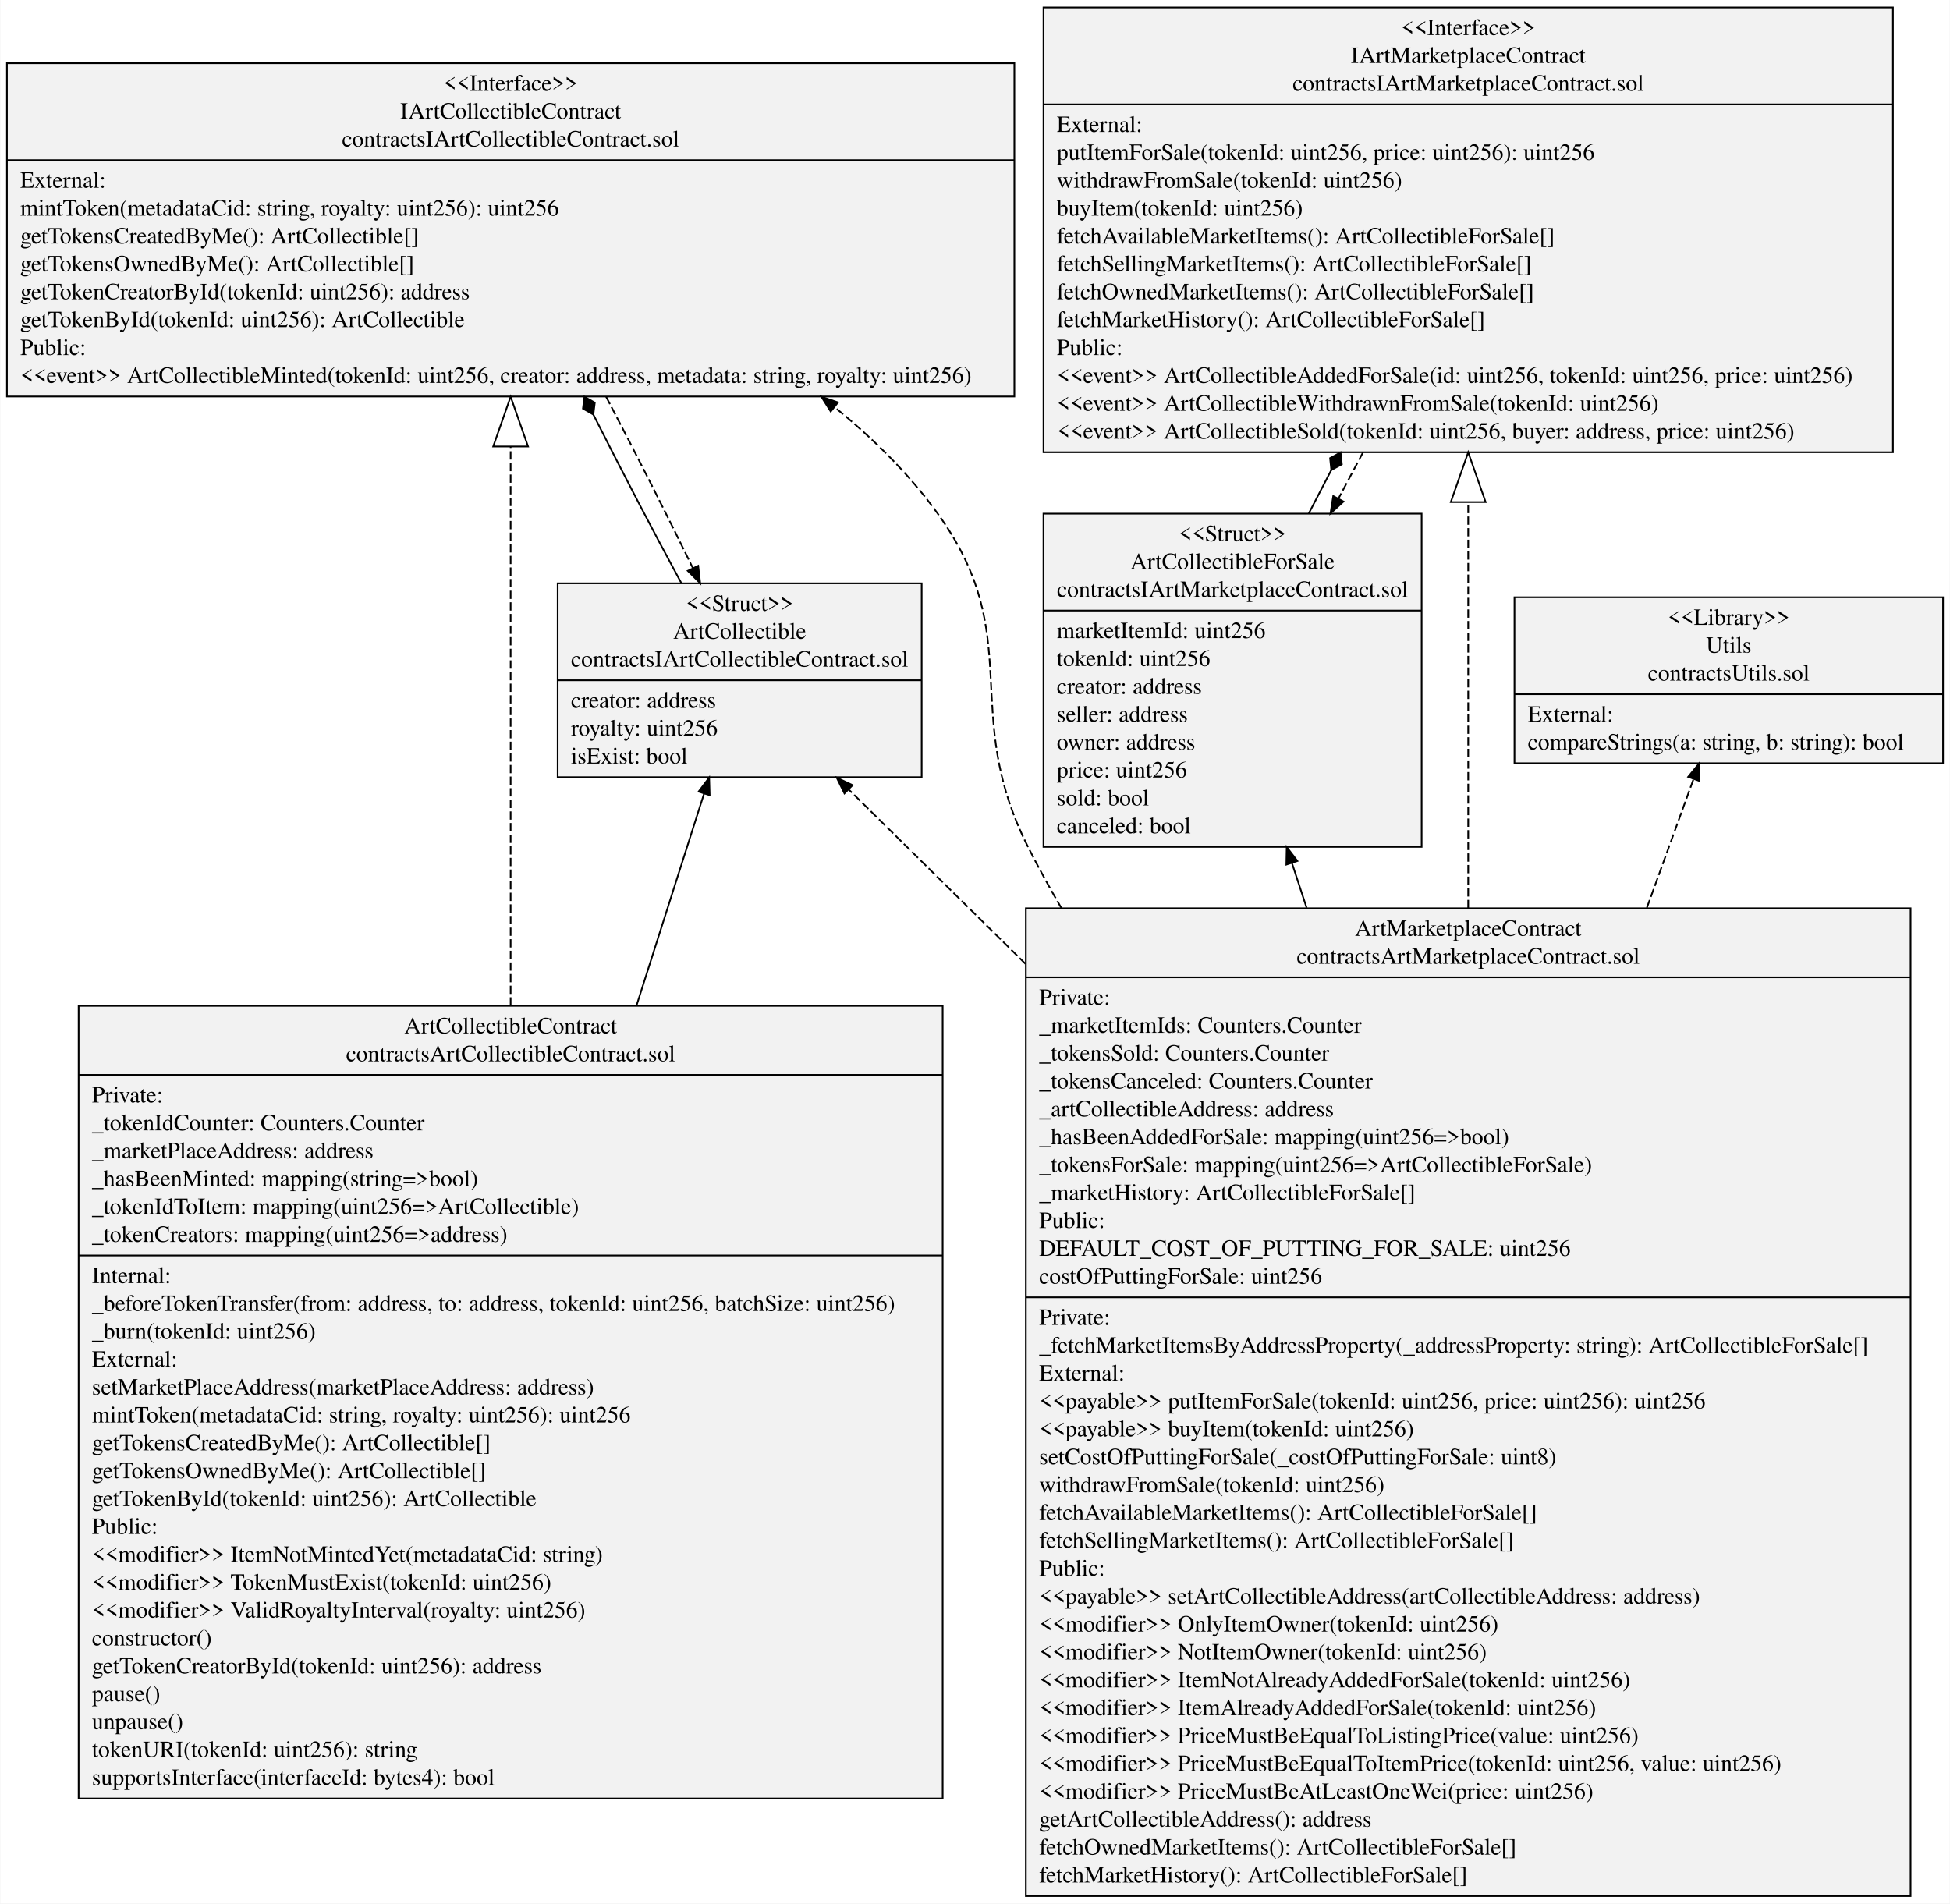
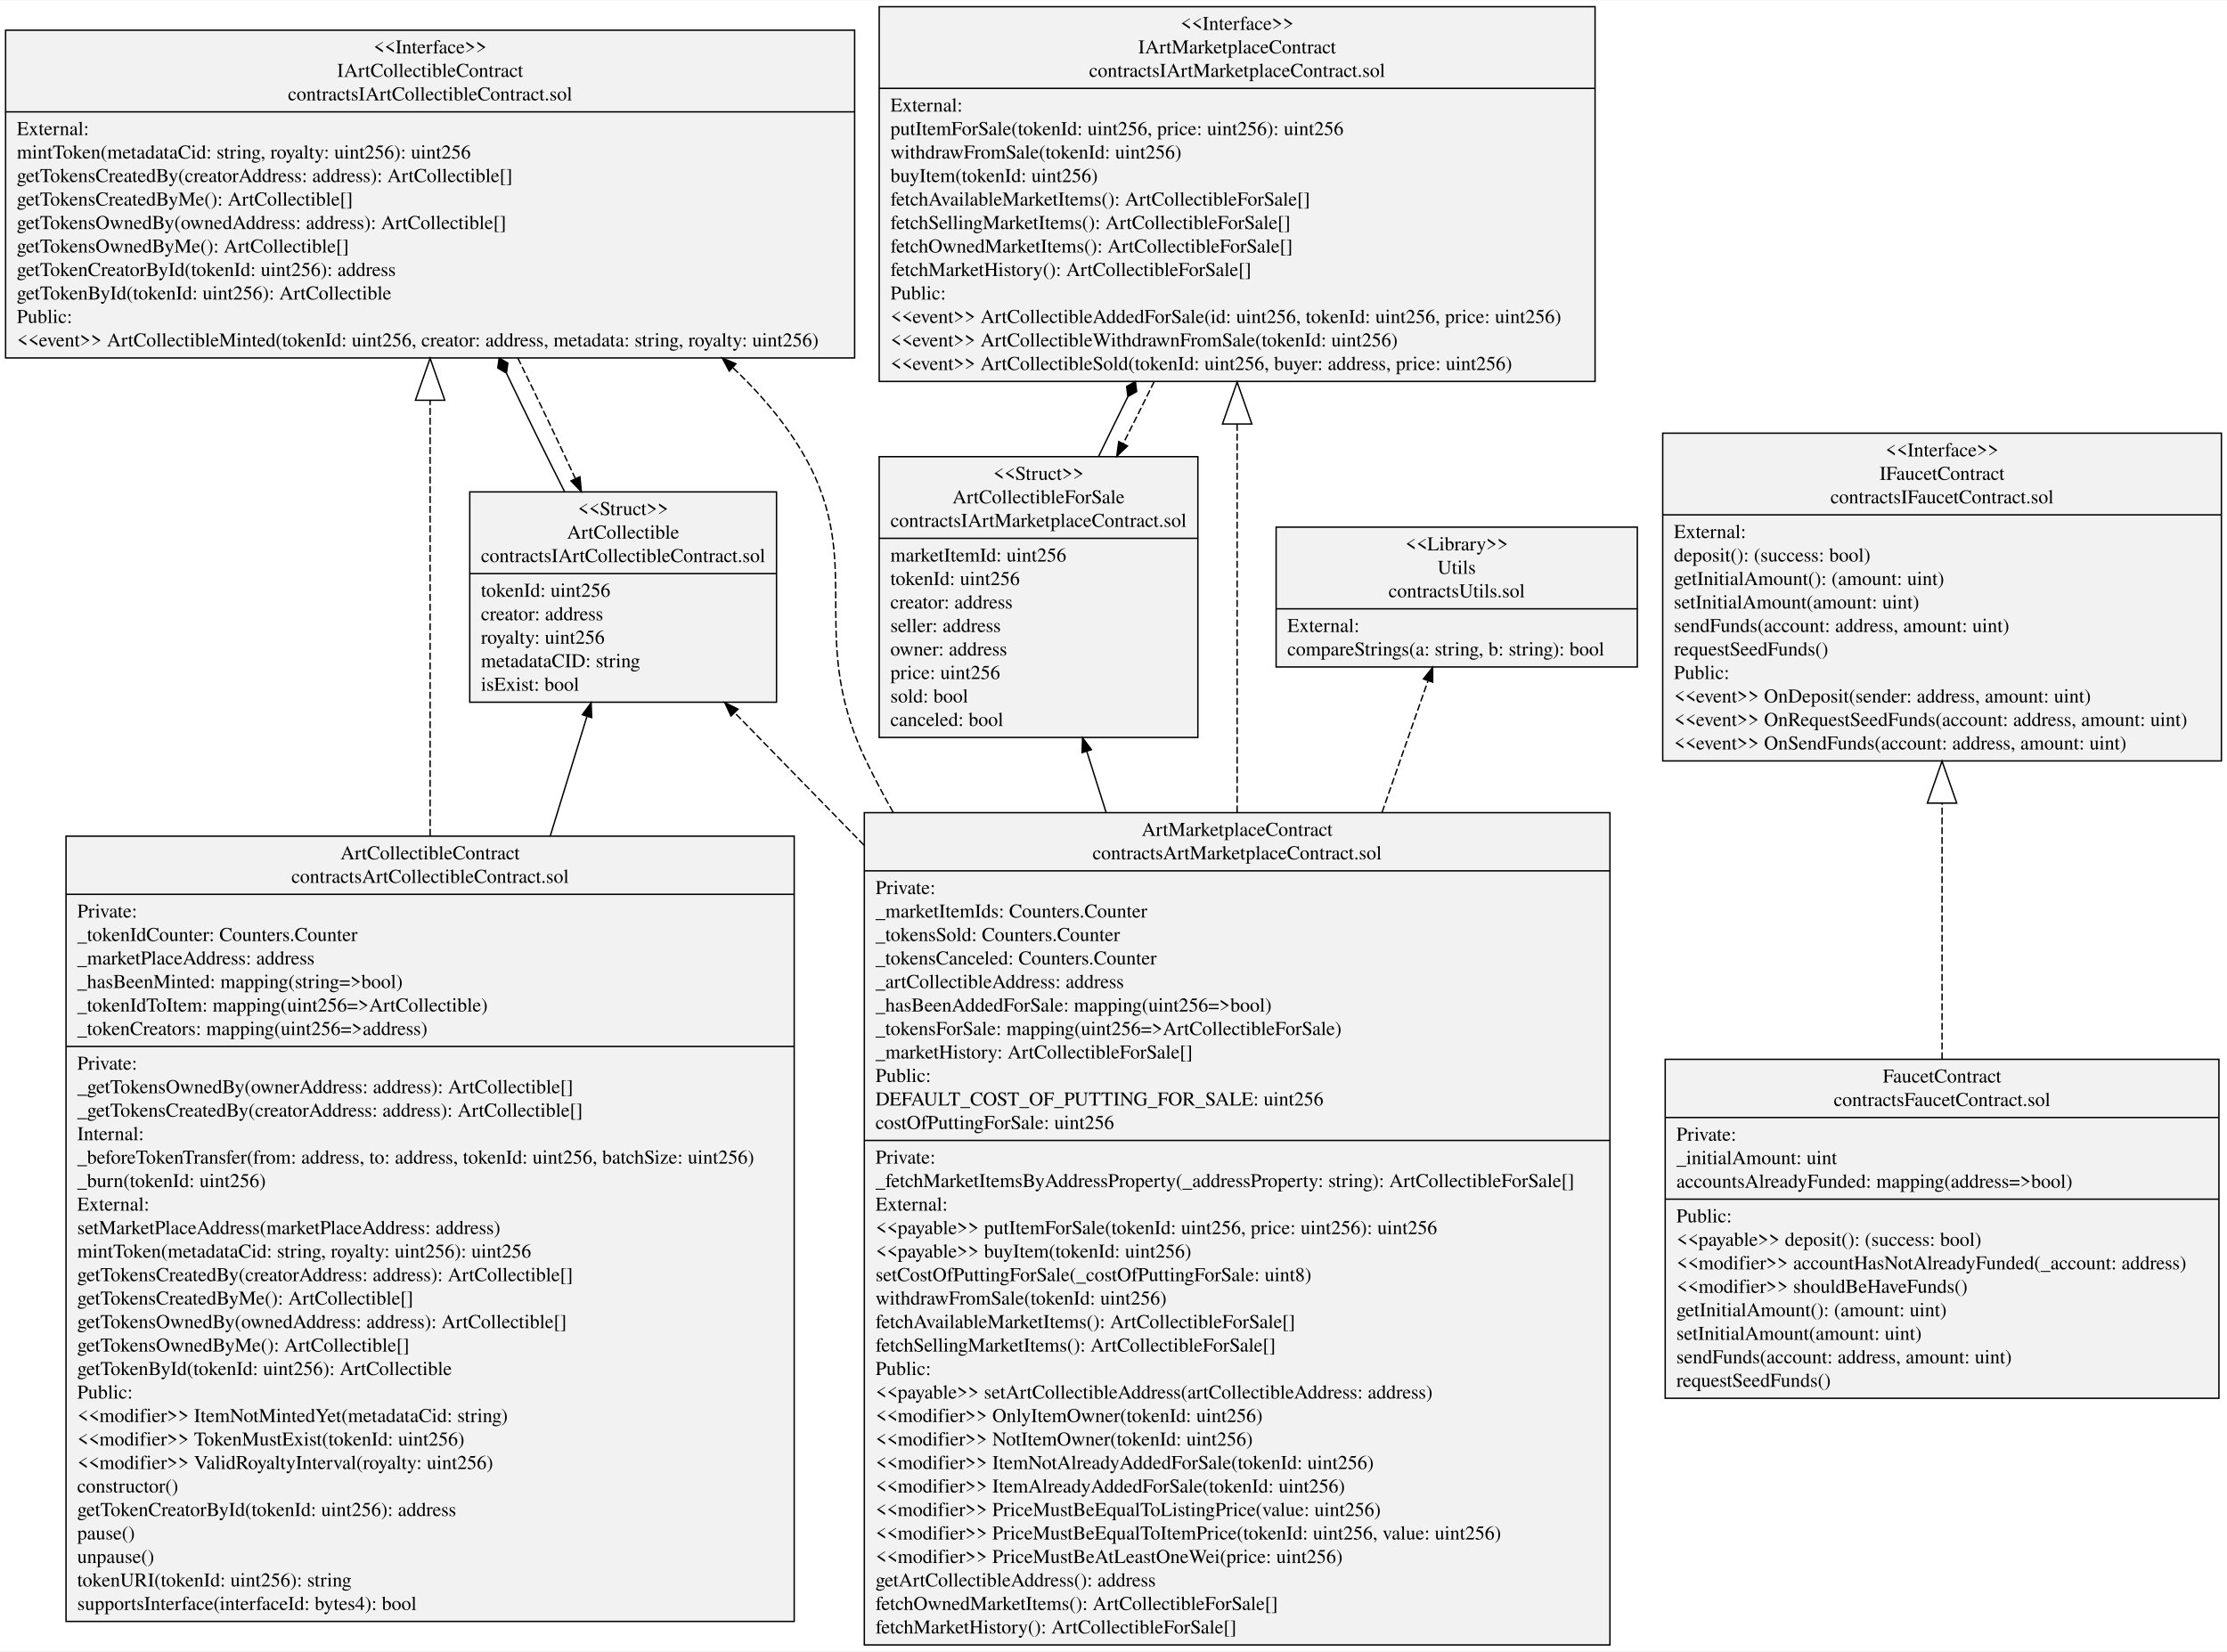
- <svg xmlns="http://www.w3.org/2000/svg" width="1175pt" height="1147pt" viewBox="0.00 0.00 1174.65 1147.00">
-   <g id="graph0" class="graph" transform="scale(1 1) rotate(0) translate(4 1143)">
-     <polygon fill="white" stroke="transparent" points="-4,4 -4,-1143 1170.65,-1143 1170.65,4 -4,4" />
+ <svg xmlns="http://www.w3.org/2000/svg" width="1592pt" height="1181pt" viewBox="0.00 0.00 1592.25 1180.60">
+   <g id="graph0" class="graph" transform="scale(1 1) rotate(0) translate(4 1176.6)">
+     <polygon fill="white" stroke="transparent" points="-4,4 -4,-1176.6 1588.25,-1176.6 1588.25,4 -4,4" />
    <g id="node1" class="node">
-       <polygon fill="#f2f2f2" stroke="black" points="43.21,-59.3 43.21,-536.9 563.84,-536.9 563.84,-59.3 43.21,-59.3" />
-       <text text-anchor="middle" x="303.52" y="-520.3" font-family="Times,serif" font-size="14.00">ArtCollectibleContract</text>
-       <text text-anchor="middle" x="303.52" y="-503.5" font-family="Times,serif" font-size="14.00">contractsArtCollectibleContract.sol</text>
-       <polyline fill="none" stroke="black" points="43.21,-495.3 563.84,-495.3 " />
-       <text text-anchor="start" x="51.21" y="-478.7" font-family="Times,serif" font-size="14.00">Private:</text>
-       <text text-anchor="start" x="51.21" y="-461.9" font-family="Times,serif" font-size="14.00">   _tokenIdCounter: Counters.Counter</text>
-       <text text-anchor="start" x="51.21" y="-445.1" font-family="Times,serif" font-size="14.00">   _marketPlaceAddress: address</text>
-       <text text-anchor="start" x="51.21" y="-428.3" font-family="Times,serif" font-size="14.00">   _hasBeenMinted: mapping(string=&gt;bool)</text>
-       <text text-anchor="start" x="51.21" y="-411.5" font-family="Times,serif" font-size="14.00">   _tokenIdToItem: mapping(uint256=&gt;ArtCollectible)</text>
-       <text text-anchor="start" x="51.21" y="-394.7" font-family="Times,serif" font-size="14.00">   _tokenCreators: mapping(uint256=&gt;address)</text>
-       <polyline fill="none" stroke="black" points="43.21,-386.5 563.84,-386.5 " />
-       <text text-anchor="start" x="51.21" y="-369.9" font-family="Times,serif" font-size="14.00">Internal:</text>
-       <text text-anchor="start" x="51.21" y="-353.1" font-family="Times,serif" font-size="14.00">    _beforeTokenTransfer(from: address, to: address, tokenId: uint256, batchSize: uint256)</text>
-       <text text-anchor="start" x="51.21" y="-336.3" font-family="Times,serif" font-size="14.00">    _burn(tokenId: uint256)</text>
-       <text text-anchor="start" x="51.21" y="-319.5" font-family="Times,serif" font-size="14.00">External:</text>
-       <text text-anchor="start" x="51.21" y="-302.7" font-family="Times,serif" font-size="14.00">    setMarketPlaceAddress(marketPlaceAddress: address)</text>
-       <text text-anchor="start" x="51.21" y="-285.9" font-family="Times,serif" font-size="14.00">    mintToken(metadataCid: string, royalty: uint256): uint256</text>
-       <text text-anchor="start" x="51.21" y="-269.1" font-family="Times,serif" font-size="14.00">    getTokensCreatedByMe(): ArtCollectible[]</text>
-       <text text-anchor="start" x="51.21" y="-252.3" font-family="Times,serif" font-size="14.00">    getTokensOwnedByMe(): ArtCollectible[]</text>
-       <text text-anchor="start" x="51.21" y="-235.5" font-family="Times,serif" font-size="14.00">    getTokenById(tokenId: uint256): ArtCollectible</text>
-       <text text-anchor="start" x="51.21" y="-218.7" font-family="Times,serif" font-size="14.00">Public:</text>
-       <text text-anchor="start" x="51.21" y="-201.9" font-family="Times,serif" font-size="14.00">    &lt;&lt;modifier&gt;&gt; ItemNotMintedYet(metadataCid: string)</text>
-       <text text-anchor="start" x="51.21" y="-185.1" font-family="Times,serif" font-size="14.00">    &lt;&lt;modifier&gt;&gt; TokenMustExist(tokenId: uint256)</text>
-       <text text-anchor="start" x="51.21" y="-168.3" font-family="Times,serif" font-size="14.00">    &lt;&lt;modifier&gt;&gt; ValidRoyaltyInterval(royalty: uint256)</text>
-       <text text-anchor="start" x="51.21" y="-151.5" font-family="Times,serif" font-size="14.00">    constructor()</text>
-       <text text-anchor="start" x="51.21" y="-134.7" font-family="Times,serif" font-size="14.00">    getTokenCreatorById(tokenId: uint256): address</text>
-       <text text-anchor="start" x="51.21" y="-117.9" font-family="Times,serif" font-size="14.00">    pause()</text>
-       <text text-anchor="start" x="51.21" y="-101.1" font-family="Times,serif" font-size="14.00">    unpause()</text>
-       <text text-anchor="start" x="51.21" y="-84.3" font-family="Times,serif" font-size="14.00">    tokenURI(tokenId: uint256): string</text>
-       <text text-anchor="start" x="51.21" y="-67.5" font-family="Times,serif" font-size="14.00">    supportsInterface(interfaceId: bytes4): bool</text>
-     </g>
-     <g id="node3" class="node">
-       <polygon fill="#f2f2f2" stroke="black" points="331.86,-674.7 331.86,-791.5 551.19,-791.5 551.19,-674.7 331.86,-674.7" />
-       <text text-anchor="middle" x="441.52" y="-774.9" font-family="Times,serif" font-size="14.00">&lt;&lt;Struct&gt;&gt;</text>
-       <text text-anchor="middle" x="441.52" y="-758.1" font-family="Times,serif" font-size="14.00">ArtCollectible</text>
-       <text text-anchor="middle" x="441.52" y="-741.3" font-family="Times,serif" font-size="14.00">contractsIArtCollectibleContract.sol</text>
-       <polyline fill="none" stroke="black" points="331.86,-733.1 551.19,-733.1 " />
-       <text text-anchor="start" x="339.86" y="-716.5" font-family="Times,serif" font-size="14.00">creator: address</text>
-       <text text-anchor="start" x="339.86" y="-699.7" font-family="Times,serif" font-size="14.00">royalty: uint256</text>
+       <polygon fill="#f2f2f2" stroke="black" points="43.21,-17.3 43.21,-578.9 563.84,-578.9 563.84,-17.3 43.21,-17.3" />
+       <text text-anchor="middle" x="303.52" y="-562.3" font-family="Times,serif" font-size="14.00">ArtCollectibleContract</text>
+       <text text-anchor="middle" x="303.52" y="-545.5" font-family="Times,serif" font-size="14.00">contractsArtCollectibleContract.sol</text>
+       <polyline fill="none" stroke="black" points="43.21,-537.3 563.84,-537.3 " />
+       <text text-anchor="start" x="51.21" y="-520.7" font-family="Times,serif" font-size="14.00">Private:</text>
+       <text text-anchor="start" x="51.21" y="-503.9" font-family="Times,serif" font-size="14.00">   _tokenIdCounter: Counters.Counter</text>
+       <text text-anchor="start" x="51.21" y="-487.1" font-family="Times,serif" font-size="14.00">   _marketPlaceAddress: address</text>
+       <text text-anchor="start" x="51.21" y="-470.3" font-family="Times,serif" font-size="14.00">   _hasBeenMinted: mapping(string=&gt;bool)</text>
+       <text text-anchor="start" x="51.21" y="-453.5" font-family="Times,serif" font-size="14.00">   _tokenIdToItem: mapping(uint256=&gt;ArtCollectible)</text>
+       <text text-anchor="start" x="51.21" y="-436.7" font-family="Times,serif" font-size="14.00">   _tokenCreators: mapping(uint256=&gt;address)</text>
+       <polyline fill="none" stroke="black" points="43.21,-428.5 563.84,-428.5 " />
+       <text text-anchor="start" x="51.21" y="-411.9" font-family="Times,serif" font-size="14.00">Private:</text>
+       <text text-anchor="start" x="51.21" y="-395.1" font-family="Times,serif" font-size="14.00">    _getTokensOwnedBy(ownerAddress: address): ArtCollectible[]</text>
+       <text text-anchor="start" x="51.21" y="-378.3" font-family="Times,serif" font-size="14.00">    _getTokensCreatedBy(creatorAddress: address): ArtCollectible[]</text>
+       <text text-anchor="start" x="51.21" y="-361.5" font-family="Times,serif" font-size="14.00">Internal:</text>
+       <text text-anchor="start" x="51.21" y="-344.7" font-family="Times,serif" font-size="14.00">    _beforeTokenTransfer(from: address, to: address, tokenId: uint256, batchSize: uint256)</text>
+       <text text-anchor="start" x="51.21" y="-327.9" font-family="Times,serif" font-size="14.00">    _burn(tokenId: uint256)</text>
+       <text text-anchor="start" x="51.21" y="-311.1" font-family="Times,serif" font-size="14.00">External:</text>
+       <text text-anchor="start" x="51.21" y="-294.3" font-family="Times,serif" font-size="14.00">    setMarketPlaceAddress(marketPlaceAddress: address)</text>
+       <text text-anchor="start" x="51.21" y="-277.5" font-family="Times,serif" font-size="14.00">    mintToken(metadataCid: string, royalty: uint256): uint256</text>
+       <text text-anchor="start" x="51.21" y="-260.7" font-family="Times,serif" font-size="14.00">    getTokensCreatedBy(creatorAddress: address): ArtCollectible[]</text>
+       <text text-anchor="start" x="51.21" y="-243.9" font-family="Times,serif" font-size="14.00">    getTokensCreatedByMe(): ArtCollectible[]</text>
+       <text text-anchor="start" x="51.21" y="-227.1" font-family="Times,serif" font-size="14.00">    getTokensOwnedBy(ownedAddress: address): ArtCollectible[]</text>
+       <text text-anchor="start" x="51.21" y="-210.3" font-family="Times,serif" font-size="14.00">    getTokensOwnedByMe(): ArtCollectible[]</text>
+       <text text-anchor="start" x="51.21" y="-193.5" font-family="Times,serif" font-size="14.00">    getTokenById(tokenId: uint256): ArtCollectible</text>
+       <text text-anchor="start" x="51.21" y="-176.7" font-family="Times,serif" font-size="14.00">Public:</text>
+       <text text-anchor="start" x="51.21" y="-159.9" font-family="Times,serif" font-size="14.00">    &lt;&lt;modifier&gt;&gt; ItemNotMintedYet(metadataCid: string)</text>
+       <text text-anchor="start" x="51.21" y="-143.1" font-family="Times,serif" font-size="14.00">    &lt;&lt;modifier&gt;&gt; TokenMustExist(tokenId: uint256)</text>
+       <text text-anchor="start" x="51.21" y="-126.3" font-family="Times,serif" font-size="14.00">    &lt;&lt;modifier&gt;&gt; ValidRoyaltyInterval(royalty: uint256)</text>
+       <text text-anchor="start" x="51.21" y="-109.5" font-family="Times,serif" font-size="14.00">    constructor()</text>
+       <text text-anchor="start" x="51.21" y="-92.7" font-family="Times,serif" font-size="14.00">    getTokenCreatorById(tokenId: uint256): address</text>
+       <text text-anchor="start" x="51.21" y="-75.9" font-family="Times,serif" font-size="14.00">    pause()</text>
+       <text text-anchor="start" x="51.21" y="-59.1" font-family="Times,serif" font-size="14.00">    unpause()</text>
+       <text text-anchor="start" x="51.21" y="-42.3" font-family="Times,serif" font-size="14.00">    tokenURI(tokenId: uint256): string</text>
+       <text text-anchor="start" x="51.21" y="-25.5" font-family="Times,serif" font-size="14.00">    supportsInterface(interfaceId: bytes4): bool</text>
+     </g>
+     <g id="node4" class="node">
+       <polygon fill="#f2f2f2" stroke="black" points="331.86,-674.7 331.86,-825.1 551.19,-825.1 551.19,-674.7 331.86,-674.7" />
+       <text text-anchor="middle" x="441.52" y="-808.5" font-family="Times,serif" font-size="14.00">&lt;&lt;Struct&gt;&gt;</text>
+       <text text-anchor="middle" x="441.52" y="-791.7" font-family="Times,serif" font-size="14.00">ArtCollectible</text>
+       <text text-anchor="middle" x="441.52" y="-774.9" font-family="Times,serif" font-size="14.00">contractsIArtCollectibleContract.sol</text>
+       <polyline fill="none" stroke="black" points="331.86,-766.7 551.19,-766.7 " />
+       <text text-anchor="start" x="339.86" y="-750.1" font-family="Times,serif" font-size="14.00">tokenId: uint256</text>
+       <text text-anchor="start" x="339.86" y="-733.3" font-family="Times,serif" font-size="14.00">creator: address</text>
+       <text text-anchor="start" x="339.86" y="-716.5" font-family="Times,serif" font-size="14.00">royalty: uint256</text>
+       <text text-anchor="start" x="339.86" y="-699.7" font-family="Times,serif" font-size="14.00">metadataCID: string</text>
      <text text-anchor="start" x="339.86" y="-682.9" font-family="Times,serif" font-size="14.00">isExist: bool</text>
    </g>
    <g id="edge2" class="edge">
-       <path fill="none" stroke="black" d="M379.39,-537.13C394.33,-584.02 408.84,-629.54 420.07,-664.79" />
-       <polygon fill="black" stroke="black" points="416.78,-665.99 423.15,-674.45 423.45,-663.86 416.78,-665.99" />
-     </g>
-     <g id="node4" class="node">
-       <polygon fill="#f2f2f2" stroke="black" points="0,-904.1 0,-1104.9 607.05,-1104.9 607.05,-904.1 0,-904.1" />
-       <text text-anchor="middle" x="303.52" y="-1088.3" font-family="Times,serif" font-size="14.00">&lt;&lt;Interface&gt;&gt;</text>
-       <text text-anchor="middle" x="303.52" y="-1071.5" font-family="Times,serif" font-size="14.00">IArtCollectibleContract</text>
-       <text text-anchor="middle" x="303.52" y="-1054.7" font-family="Times,serif" font-size="14.00">contractsIArtCollectibleContract.sol</text>
-       <polyline fill="none" stroke="black" points="0,-1046.5 607.05,-1046.5 " />
-       <text text-anchor="start" x="8" y="-1029.9" font-family="Times,serif" font-size="14.00">External:</text>
-       <text text-anchor="start" x="8" y="-1013.1" font-family="Times,serif" font-size="14.00">     mintToken(metadataCid: string, royalty: uint256): uint256</text>
-       <text text-anchor="start" x="8" y="-996.3" font-family="Times,serif" font-size="14.00">     getTokensCreatedByMe(): ArtCollectible[]</text>
-       <text text-anchor="start" x="8" y="-979.5" font-family="Times,serif" font-size="14.00">     getTokensOwnedByMe(): ArtCollectible[]</text>
-       <text text-anchor="start" x="8" y="-962.7" font-family="Times,serif" font-size="14.00">     getTokenCreatorById(tokenId: uint256): address</text>
-       <text text-anchor="start" x="8" y="-945.9" font-family="Times,serif" font-size="14.00">     getTokenById(tokenId: uint256): ArtCollectible</text>
-       <text text-anchor="start" x="8" y="-929.1" font-family="Times,serif" font-size="14.00">Public:</text>
-       <text text-anchor="start" x="8" y="-912.3" font-family="Times,serif" font-size="14.00">    &lt;&lt;event&gt;&gt; ArtCollectibleMinted(tokenId: uint256, creator: address, metadata: string, royalty: uint256)</text>
+       <path fill="none" stroke="black" d="M389.45,-579.17C398.87,-609.88 407.85,-639.13 415.61,-664.42" />
+       <polygon fill="black" stroke="black" points="412.35,-665.75 418.63,-674.28 419.04,-663.69 412.35,-665.75" />
+     </g>
+     <g id="node5" class="node">
+       <polygon fill="#f2f2f2" stroke="black" points="0,-920.9 0,-1155.3 607.05,-1155.3 607.05,-920.9 0,-920.9" />
+       <text text-anchor="middle" x="303.52" y="-1138.7" font-family="Times,serif" font-size="14.00">&lt;&lt;Interface&gt;&gt;</text>
+       <text text-anchor="middle" x="303.52" y="-1121.9" font-family="Times,serif" font-size="14.00">IArtCollectibleContract</text>
+       <text text-anchor="middle" x="303.52" y="-1105.1" font-family="Times,serif" font-size="14.00">contractsIArtCollectibleContract.sol</text>
+       <polyline fill="none" stroke="black" points="0,-1096.9 607.05,-1096.9 " />
+       <text text-anchor="start" x="8" y="-1080.3" font-family="Times,serif" font-size="14.00">External:</text>
+       <text text-anchor="start" x="8" y="-1063.5" font-family="Times,serif" font-size="14.00">     mintToken(metadataCid: string, royalty: uint256): uint256</text>
+       <text text-anchor="start" x="8" y="-1046.7" font-family="Times,serif" font-size="14.00">     getTokensCreatedBy(creatorAddress: address): ArtCollectible[]</text>
+       <text text-anchor="start" x="8" y="-1029.9" font-family="Times,serif" font-size="14.00">     getTokensCreatedByMe(): ArtCollectible[]</text>
+       <text text-anchor="start" x="8" y="-1013.1" font-family="Times,serif" font-size="14.00">     getTokensOwnedBy(ownedAddress: address): ArtCollectible[]</text>
+       <text text-anchor="start" x="8" y="-996.3" font-family="Times,serif" font-size="14.00">     getTokensOwnedByMe(): ArtCollectible[]</text>
+       <text text-anchor="start" x="8" y="-979.5" font-family="Times,serif" font-size="14.00">     getTokenCreatorById(tokenId: uint256): address</text>
+       <text text-anchor="start" x="8" y="-962.7" font-family="Times,serif" font-size="14.00">     getTokenById(tokenId: uint256): ArtCollectible</text>
+       <text text-anchor="start" x="8" y="-945.9" font-family="Times,serif" font-size="14.00">Public:</text>
+       <text text-anchor="start" x="8" y="-929.1" font-family="Times,serif" font-size="14.00">    &lt;&lt;event&gt;&gt; ArtCollectibleMinted(tokenId: uint256, creator: address, metadata: string, royalty: uint256)</text>
    </g>
    <g id="edge1" class="edge">
-       <path fill="none" stroke="black" stroke-dasharray="5,2" d="M303.52,-537.09C303.52,-649.67 303.52,-779.7 303.52,-873.83" />
-       <polygon fill="none" stroke="black" points="293.02,-873.98 303.52,-903.98 314.02,-873.98 293.02,-873.98" />
+       <path fill="none" stroke="black" stroke-dasharray="5,2" d="M303.52,-579.16C303.52,-685.12 303.52,-801.49 303.52,-890.4" />
+       <polygon fill="none" stroke="black" points="293.02,-890.64 303.52,-920.64 314.02,-890.64 293.02,-890.64" />
    </g>
    <g id="node2" class="node">
      <polygon fill="#f2f2f2" stroke="black" points="613.97,-0.5 613.97,-595.7 1147.08,-595.7 1147.08,-0.5 613.97,-0.5" />
      <text text-anchor="middle" x="880.52" y="-579.1" font-family="Times,serif" font-size="14.00">ArtMarketplaceContract</text>
      <text text-anchor="middle" x="880.52" y="-562.3" font-family="Times,serif" font-size="14.00">contractsArtMarketplaceContract.sol</text>
      <polyline fill="none" stroke="black" points="613.97,-554.1 1147.08,-554.1 " />
      <text text-anchor="start" x="621.97" y="-537.5" font-family="Times,serif" font-size="14.00">Private:</text>
      <text text-anchor="start" x="621.97" y="-520.7" font-family="Times,serif" font-size="14.00">   _marketItemIds: Counters.Counter</text>
      <text text-anchor="start" x="621.97" y="-503.9" font-family="Times,serif" font-size="14.00">   _tokensSold: Counters.Counter</text>
      <text text-anchor="start" x="621.97" y="-487.1" font-family="Times,serif" font-size="14.00">   _tokensCanceled: Counters.Counter</text>
      <text text-anchor="start" x="621.97" y="-470.3" font-family="Times,serif" font-size="14.00">   _artCollectibleAddress: address</text>
      <text text-anchor="start" x="621.97" y="-453.5" font-family="Times,serif" font-size="14.00">   _hasBeenAddedForSale: mapping(uint256=&gt;bool)</text>
      <text text-anchor="start" x="621.97" y="-436.7" font-family="Times,serif" font-size="14.00">   _tokensForSale: mapping(uint256=&gt;ArtCollectibleForSale)</text>
      <text text-anchor="start" x="621.97" y="-419.9" font-family="Times,serif" font-size="14.00">   _marketHistory: ArtCollectibleForSale[]</text>
      <text text-anchor="start" x="621.97" y="-403.1" font-family="Times,serif" font-size="14.00">Public:</text>
      <text text-anchor="start" x="621.97" y="-386.3" font-family="Times,serif" font-size="14.00">   DEFAULT_COST_OF_PUTTING_FOR_SALE: uint256</text>
      <text text-anchor="start" x="621.97" y="-369.5" font-family="Times,serif" font-size="14.00">   costOfPuttingForSale: uint256</text>
      <polyline fill="none" stroke="black" points="613.97,-361.3 1147.08,-361.3 " />
      <text text-anchor="start" x="621.97" y="-344.7" font-family="Times,serif" font-size="14.00">Private:</text>
      <text text-anchor="start" x="621.97" y="-327.9" font-family="Times,serif" font-size="14.00">    _fetchMarketItemsByAddressProperty(_addressProperty: string): ArtCollectibleForSale[]</text>
      <text text-anchor="start" x="621.97" y="-311.1" font-family="Times,serif" font-size="14.00">External:</text>
      <text text-anchor="start" x="621.97" y="-294.3" font-family="Times,serif" font-size="14.00">    &lt;&lt;payable&gt;&gt; putItemForSale(tokenId: uint256, price: uint256): uint256</text>
      <text text-anchor="start" x="621.97" y="-277.5" font-family="Times,serif" font-size="14.00">    &lt;&lt;payable&gt;&gt; buyItem(tokenId: uint256)</text>
      <text text-anchor="start" x="621.97" y="-260.7" font-family="Times,serif" font-size="14.00">    setCostOfPuttingForSale(_costOfPuttingForSale: uint8)</text>
      <text text-anchor="start" x="621.97" y="-243.9" font-family="Times,serif" font-size="14.00">    withdrawFromSale(tokenId: uint256)</text>
      <text text-anchor="start" x="621.97" y="-227.1" font-family="Times,serif" font-size="14.00">    fetchAvailableMarketItems(): ArtCollectibleForSale[]</text>
      <text text-anchor="start" x="621.97" y="-210.3" font-family="Times,serif" font-size="14.00">    fetchSellingMarketItems(): ArtCollectibleForSale[]</text>
      <text text-anchor="start" x="621.97" y="-193.5" font-family="Times,serif" font-size="14.00">Public:</text>
      <text text-anchor="start" x="621.97" y="-176.7" font-family="Times,serif" font-size="14.00">    &lt;&lt;payable&gt;&gt; setArtCollectibleAddress(artCollectibleAddress: address)</text>
      <text text-anchor="start" x="621.97" y="-159.9" font-family="Times,serif" font-size="14.00">    &lt;&lt;modifier&gt;&gt; OnlyItemOwner(tokenId: uint256)</text>
      <text text-anchor="start" x="621.97" y="-143.1" font-family="Times,serif" font-size="14.00">    &lt;&lt;modifier&gt;&gt; NotItemOwner(tokenId: uint256)</text>
      <text text-anchor="start" x="621.97" y="-126.3" font-family="Times,serif" font-size="14.00">    &lt;&lt;modifier&gt;&gt; ItemNotAlreadyAddedForSale(tokenId: uint256)</text>
      <text text-anchor="start" x="621.97" y="-109.5" font-family="Times,serif" font-size="14.00">    &lt;&lt;modifier&gt;&gt; ItemAlreadyAddedForSale(tokenId: uint256)</text>
      <text text-anchor="start" x="621.97" y="-92.7" font-family="Times,serif" font-size="14.00">    &lt;&lt;modifier&gt;&gt; PriceMustBeEqualToListingPrice(value: uint256)</text>
      <text text-anchor="start" x="621.97" y="-75.9" font-family="Times,serif" font-size="14.00">    &lt;&lt;modifier&gt;&gt; PriceMustBeEqualToItemPrice(tokenId: uint256, value: uint256)</text>
      <text text-anchor="start" x="621.97" y="-59.1" font-family="Times,serif" font-size="14.00">    &lt;&lt;modifier&gt;&gt; PriceMustBeAtLeastOneWei(price: uint256)</text>
      <text text-anchor="start" x="621.97" y="-42.3" font-family="Times,serif" font-size="14.00">    getArtCollectibleAddress(): address</text>
      <text text-anchor="start" x="621.97" y="-25.5" font-family="Times,serif" font-size="14.00">    fetchOwnedMarketItems(): ArtCollectibleForSale[]</text>
      <text text-anchor="start" x="621.97" y="-8.7" font-family="Times,serif" font-size="14.00">    fetchMarketHistory(): ArtCollectibleForSale[]</text>
    </g>
    <g id="edge7" class="edge">
-       <path fill="none" stroke="black" stroke-dasharray="5,2" d="M613.77,-562.21C574.38,-601.06 537.11,-637.82 507.39,-667.13" />
-       <polygon fill="black" stroke="black" points="504.66,-664.91 500,-674.42 509.58,-669.89 504.66,-664.91" />
+       <path fill="none" stroke="black" stroke-dasharray="5,2" d="M613.77,-572.42C580.31,-606.7 548.39,-639.4 521.32,-667.14" />
+       <polygon fill="black" stroke="black" points="518.66,-664.85 514.18,-674.45 523.67,-669.74 518.66,-664.85" />
    </g>
    <g id="edge6" class="edge">
-       <path fill="none" stroke="black" stroke-dasharray="5,2" d="M635.43,-595.75C628.38,-607.83 621.7,-620.01 615.52,-632.2 573.5,-715.12 615.06,-758.72 560.52,-834 543.41,-857.62 521.91,-878.88 498.68,-897.7" />
-       <polygon fill="black" stroke="black" points="496.4,-895.04 490.73,-903.99 500.75,-900.53 496.4,-895.04" />
-     </g>
-     <g id="node5" class="node">
-       <polygon fill="#f2f2f2" stroke="black" points="624.59,-632.7 624.59,-833.5 852.45,-833.5 852.45,-632.7 624.59,-632.7" />
-       <text text-anchor="middle" x="738.52" y="-816.9" font-family="Times,serif" font-size="14.00">&lt;&lt;Struct&gt;&gt;</text>
-       <text text-anchor="middle" x="738.52" y="-800.1" font-family="Times,serif" font-size="14.00">ArtCollectibleForSale</text>
-       <text text-anchor="middle" x="738.52" y="-783.3" font-family="Times,serif" font-size="14.00">contractsIArtMarketplaceContract.sol</text>
-       <polyline fill="none" stroke="black" points="624.59,-775.1 852.45,-775.1 " />
-       <text text-anchor="start" x="632.59" y="-758.5" font-family="Times,serif" font-size="14.00">marketItemId: uint256</text>
-       <text text-anchor="start" x="632.59" y="-741.7" font-family="Times,serif" font-size="14.00">tokenId: uint256</text>
-       <text text-anchor="start" x="632.59" y="-724.9" font-family="Times,serif" font-size="14.00">creator: address</text>
-       <text text-anchor="start" x="632.59" y="-708.1" font-family="Times,serif" font-size="14.00">seller: address</text>
-       <text text-anchor="start" x="632.59" y="-691.3" font-family="Times,serif" font-size="14.00">owner: address</text>
-       <text text-anchor="start" x="632.59" y="-674.5" font-family="Times,serif" font-size="14.00">price: uint256</text>
-       <text text-anchor="start" x="632.59" y="-657.7" font-family="Times,serif" font-size="14.00">sold: bool</text>
-       <text text-anchor="start" x="632.59" y="-640.9" font-family="Times,serif" font-size="14.00">canceled: bool</text>
+       <path fill="none" stroke="black" stroke-dasharray="5,2" d="M634.58,-595.95C627.78,-607.96 621.4,-620.06 615.52,-632.2 568.72,-728.91 621.95,-779.45 560.52,-867.6 548.9,-884.28 535.06,-899.74 519.92,-913.98" />
+       <polygon fill="black" stroke="black" points="517.4,-911.54 512.39,-920.87 522.13,-916.7 517.4,-911.54" />
+     </g>
+     <g id="node6" class="node">
+       <polygon fill="#f2f2f2" stroke="black" points="624.59,-649.5 624.59,-850.3 852.45,-850.3 852.45,-649.5 624.59,-649.5" />
+       <text text-anchor="middle" x="738.52" y="-833.7" font-family="Times,serif" font-size="14.00">&lt;&lt;Struct&gt;&gt;</text>
+       <text text-anchor="middle" x="738.52" y="-816.9" font-family="Times,serif" font-size="14.00">ArtCollectibleForSale</text>
+       <text text-anchor="middle" x="738.52" y="-800.1" font-family="Times,serif" font-size="14.00">contractsIArtMarketplaceContract.sol</text>
+       <polyline fill="none" stroke="black" points="624.59,-791.9 852.45,-791.9 " />
+       <text text-anchor="start" x="632.59" y="-775.3" font-family="Times,serif" font-size="14.00">marketItemId: uint256</text>
+       <text text-anchor="start" x="632.59" y="-758.5" font-family="Times,serif" font-size="14.00">tokenId: uint256</text>
+       <text text-anchor="start" x="632.59" y="-741.7" font-family="Times,serif" font-size="14.00">creator: address</text>
+       <text text-anchor="start" x="632.59" y="-724.9" font-family="Times,serif" font-size="14.00">seller: address</text>
+       <text text-anchor="start" x="632.59" y="-708.1" font-family="Times,serif" font-size="14.00">owner: address</text>
+       <text text-anchor="start" x="632.59" y="-691.3" font-family="Times,serif" font-size="14.00">price: uint256</text>
+       <text text-anchor="start" x="632.59" y="-674.5" font-family="Times,serif" font-size="14.00">sold: bool</text>
+       <text text-anchor="start" x="632.59" y="-657.7" font-family="Times,serif" font-size="14.00">canceled: bool</text>
    </g>
    <g id="edge5" class="edge">
-       <path fill="none" stroke="black" d="M783.16,-595.99C780.13,-605.23 777.18,-614.24 774.32,-622.94" />
-       <polygon fill="black" stroke="black" points="770.94,-622.03 771.15,-632.62 777.59,-624.21 770.94,-622.03" />
-     </g>
-     <g id="node6" class="node">
-       <polygon fill="#f2f2f2" stroke="black" points="624.61,-870.5 624.61,-1138.5 1136.44,-1138.5 1136.44,-870.5 624.61,-870.5" />
-       <text text-anchor="middle" x="880.52" y="-1121.9" font-family="Times,serif" font-size="14.00">&lt;&lt;Interface&gt;&gt;</text>
-       <text text-anchor="middle" x="880.52" y="-1105.1" font-family="Times,serif" font-size="14.00">IArtMarketplaceContract</text>
-       <text text-anchor="middle" x="880.52" y="-1088.3" font-family="Times,serif" font-size="14.00">contractsIArtMarketplaceContract.sol</text>
-       <polyline fill="none" stroke="black" points="624.61,-1080.1 1136.44,-1080.1 " />
-       <text text-anchor="start" x="632.61" y="-1063.5" font-family="Times,serif" font-size="14.00">External:</text>
-       <text text-anchor="start" x="632.61" y="-1046.7" font-family="Times,serif" font-size="14.00">     putItemForSale(tokenId: uint256, price: uint256): uint256</text>
-       <text text-anchor="start" x="632.61" y="-1029.9" font-family="Times,serif" font-size="14.00">     withdrawFromSale(tokenId: uint256)</text>
-       <text text-anchor="start" x="632.61" y="-1013.1" font-family="Times,serif" font-size="14.00">     buyItem(tokenId: uint256)</text>
-       <text text-anchor="start" x="632.61" y="-996.3" font-family="Times,serif" font-size="14.00">     fetchAvailableMarketItems(): ArtCollectibleForSale[]</text>
-       <text text-anchor="start" x="632.61" y="-979.5" font-family="Times,serif" font-size="14.00">     fetchSellingMarketItems(): ArtCollectibleForSale[]</text>
-       <text text-anchor="start" x="632.61" y="-962.7" font-family="Times,serif" font-size="14.00">     fetchOwnedMarketItems(): ArtCollectibleForSale[]</text>
-       <text text-anchor="start" x="632.61" y="-945.9" font-family="Times,serif" font-size="14.00">     fetchMarketHistory(): ArtCollectibleForSale[]</text>
-       <text text-anchor="start" x="632.61" y="-929.1" font-family="Times,serif" font-size="14.00">Public:</text>
-       <text text-anchor="start" x="632.61" y="-912.3" font-family="Times,serif" font-size="14.00">    &lt;&lt;event&gt;&gt; ArtCollectibleAddedForSale(id: uint256, tokenId: uint256, price: uint256)</text>
-       <text text-anchor="start" x="632.61" y="-895.5" font-family="Times,serif" font-size="14.00">    &lt;&lt;event&gt;&gt; ArtCollectibleWithdrawnFromSale(tokenId: uint256)</text>
-       <text text-anchor="start" x="632.61" y="-878.7" font-family="Times,serif" font-size="14.00">    &lt;&lt;event&gt;&gt; ArtCollectibleSold(tokenId: uint256, buyer: address, price: uint256)</text>
+       <path fill="none" stroke="black" d="M786.8,-595.99C782.05,-611.03 777.45,-625.59 773.11,-639.35" />
+       <polygon fill="black" stroke="black" points="769.66,-638.64 769.99,-649.23 776.34,-640.75 769.66,-638.64" />
+     </g>
+     <g id="node7" class="node">
+       <polygon fill="#f2f2f2" stroke="black" points="624.61,-904.1 624.61,-1172.1 1136.44,-1172.1 1136.44,-904.1 624.61,-904.1" />
+       <text text-anchor="middle" x="880.52" y="-1155.5" font-family="Times,serif" font-size="14.00">&lt;&lt;Interface&gt;&gt;</text>
+       <text text-anchor="middle" x="880.52" y="-1138.7" font-family="Times,serif" font-size="14.00">IArtMarketplaceContract</text>
+       <text text-anchor="middle" x="880.52" y="-1121.9" font-family="Times,serif" font-size="14.00">contractsIArtMarketplaceContract.sol</text>
+       <polyline fill="none" stroke="black" points="624.61,-1113.7 1136.44,-1113.7 " />
+       <text text-anchor="start" x="632.61" y="-1097.1" font-family="Times,serif" font-size="14.00">External:</text>
+       <text text-anchor="start" x="632.61" y="-1080.3" font-family="Times,serif" font-size="14.00">     putItemForSale(tokenId: uint256, price: uint256): uint256</text>
+       <text text-anchor="start" x="632.61" y="-1063.5" font-family="Times,serif" font-size="14.00">     withdrawFromSale(tokenId: uint256)</text>
+       <text text-anchor="start" x="632.61" y="-1046.7" font-family="Times,serif" font-size="14.00">     buyItem(tokenId: uint256)</text>
+       <text text-anchor="start" x="632.61" y="-1029.9" font-family="Times,serif" font-size="14.00">     fetchAvailableMarketItems(): ArtCollectibleForSale[]</text>
+       <text text-anchor="start" x="632.61" y="-1013.1" font-family="Times,serif" font-size="14.00">     fetchSellingMarketItems(): ArtCollectibleForSale[]</text>
+       <text text-anchor="start" x="632.61" y="-996.3" font-family="Times,serif" font-size="14.00">     fetchOwnedMarketItems(): ArtCollectibleForSale[]</text>
+       <text text-anchor="start" x="632.61" y="-979.5" font-family="Times,serif" font-size="14.00">     fetchMarketHistory(): ArtCollectibleForSale[]</text>
+       <text text-anchor="start" x="632.61" y="-962.7" font-family="Times,serif" font-size="14.00">Public:</text>
+       <text text-anchor="start" x="632.61" y="-945.9" font-family="Times,serif" font-size="14.00">    &lt;&lt;event&gt;&gt; ArtCollectibleAddedForSale(id: uint256, tokenId: uint256, price: uint256)</text>
+       <text text-anchor="start" x="632.61" y="-929.1" font-family="Times,serif" font-size="14.00">    &lt;&lt;event&gt;&gt; ArtCollectibleWithdrawnFromSale(tokenId: uint256)</text>
+       <text text-anchor="start" x="632.61" y="-912.3" font-family="Times,serif" font-size="14.00">    &lt;&lt;event&gt;&gt; ArtCollectibleSold(tokenId: uint256, buyer: address, price: uint256)</text>
    </g>
    <g id="edge3" class="edge">
-       <path fill="none" stroke="black" stroke-dasharray="5,2" d="M880.52,-595.79C880.52,-679.52 880.52,-767.54 880.52,-840.28" />
-       <polygon fill="none" stroke="black" points="870.02,-840.46 880.52,-870.46 891.02,-840.46 870.02,-840.46" />
-     </g>
-     <g id="node7" class="node">
-       <polygon fill="#f2f2f2" stroke="black" points="908.4,-683.1 908.4,-783.1 1166.65,-783.1 1166.65,-683.1 908.4,-683.1" />
-       <text text-anchor="middle" x="1037.52" y="-766.5" font-family="Times,serif" font-size="14.00">&lt;&lt;Library&gt;&gt;</text>
-       <text text-anchor="middle" x="1037.52" y="-749.7" font-family="Times,serif" font-size="14.00">Utils</text>
-       <text text-anchor="middle" x="1037.52" y="-732.9" font-family="Times,serif" font-size="14.00">contractsUtils.sol</text>
-       <polyline fill="none" stroke="black" points="908.4,-724.7 1166.65,-724.7 " />
-       <text text-anchor="start" x="916.4" y="-708.1" font-family="Times,serif" font-size="14.00">External:</text>
-       <text text-anchor="start" x="916.4" y="-691.3" font-family="Times,serif" font-size="14.00">    compareStrings(a: string, b: string): bool</text>
+       <path fill="none" stroke="black" stroke-dasharray="5,2" d="M880.52,-595.82C880.52,-690.49 880.52,-791.78 880.52,-873.4" />
+       <polygon fill="none" stroke="black" points="870.02,-873.67 880.52,-903.67 891.02,-873.67 870.02,-873.67" />
+     </g>
+     <g id="node9" class="node">
+       <polygon fill="#f2f2f2" stroke="black" points="908.4,-699.9 908.4,-799.9 1166.65,-799.9 1166.65,-699.9 908.4,-699.9" />
+       <text text-anchor="middle" x="1037.52" y="-783.3" font-family="Times,serif" font-size="14.00">&lt;&lt;Library&gt;&gt;</text>
+       <text text-anchor="middle" x="1037.52" y="-766.5" font-family="Times,serif" font-size="14.00">Utils</text>
+       <text text-anchor="middle" x="1037.52" y="-749.7" font-family="Times,serif" font-size="14.00">contractsUtils.sol</text>
+       <polyline fill="none" stroke="black" points="908.4,-741.5 1166.65,-741.5 " />
+       <text text-anchor="start" x="916.4" y="-724.9" font-family="Times,serif" font-size="14.00">External:</text>
+       <text text-anchor="start" x="916.4" y="-708.1" font-family="Times,serif" font-size="14.00">    compareStrings(a: string, b: string): bool</text>
    </g>
    <g id="edge4" class="edge">
-       <path fill="none" stroke="black" stroke-dasharray="5,2" d="M988.17,-595.99C998.68,-624.96 1008.37,-651.7 1016.34,-673.67" />
-       <polygon fill="black" stroke="black" points="1013.06,-674.89 1019.76,-683.1 1019.64,-672.51 1013.06,-674.89" />
+       <path fill="none" stroke="black" stroke-dasharray="5,2" d="M984.15,-595.99C996.48,-631.31 1007.89,-663.99 1016.96,-689.99" />
+       <polygon fill="black" stroke="black" points="1013.72,-691.33 1020.32,-699.61 1020.33,-689.02 1013.72,-691.33" />
+     </g>
+     <g id="node3" class="node">
+       <polygon fill="#f2f2f2" stroke="black" points="1186.57,-176.9 1186.57,-419.3 1582.48,-419.3 1582.48,-176.9 1186.57,-176.9" />
+       <text text-anchor="middle" x="1384.52" y="-402.7" font-family="Times,serif" font-size="14.00">FaucetContract</text>
+       <text text-anchor="middle" x="1384.52" y="-385.9" font-family="Times,serif" font-size="14.00">contractsFaucetContract.sol</text>
+       <polyline fill="none" stroke="black" points="1186.57,-377.7 1582.48,-377.7 " />
+       <text text-anchor="start" x="1194.57" y="-361.1" font-family="Times,serif" font-size="14.00">Private:</text>
+       <text text-anchor="start" x="1194.57" y="-344.3" font-family="Times,serif" font-size="14.00">   _initialAmount: uint</text>
+       <text text-anchor="start" x="1194.57" y="-327.5" font-family="Times,serif" font-size="14.00">   accountsAlreadyFunded: mapping(address=&gt;bool)</text>
+       <polyline fill="none" stroke="black" points="1186.57,-319.3 1582.48,-319.3 " />
+       <text text-anchor="start" x="1194.57" y="-302.7" font-family="Times,serif" font-size="14.00">Public:</text>
+       <text text-anchor="start" x="1194.57" y="-285.9" font-family="Times,serif" font-size="14.00">    &lt;&lt;payable&gt;&gt; deposit(): (success: bool)</text>
+       <text text-anchor="start" x="1194.57" y="-269.1" font-family="Times,serif" font-size="14.00">    &lt;&lt;modifier&gt;&gt; accountHasNotAlreadyFunded(_account: address)</text>
+       <text text-anchor="start" x="1194.57" y="-252.3" font-family="Times,serif" font-size="14.00">    &lt;&lt;modifier&gt;&gt; shouldBeHaveFunds()</text>
+       <text text-anchor="start" x="1194.57" y="-235.5" font-family="Times,serif" font-size="14.00">    getInitialAmount(): (amount: uint)</text>
+       <text text-anchor="start" x="1194.57" y="-218.7" font-family="Times,serif" font-size="14.00">    setInitialAmount(amount: uint)</text>
+       <text text-anchor="start" x="1194.57" y="-201.9" font-family="Times,serif" font-size="14.00">    sendFunds(account: address, amount: uint)</text>
+       <text text-anchor="start" x="1194.57" y="-185.1" font-family="Times,serif" font-size="14.00">    requestSeedFunds()</text>
+     </g>
+     <g id="node8" class="node">
+       <polygon fill="#f2f2f2" stroke="black" points="1184.8,-632.7 1184.8,-867.1 1584.25,-867.1 1584.25,-632.7 1184.8,-632.7" />
+       <text text-anchor="middle" x="1384.52" y="-850.5" font-family="Times,serif" font-size="14.00">&lt;&lt;Interface&gt;&gt;</text>
+       <text text-anchor="middle" x="1384.52" y="-833.7" font-family="Times,serif" font-size="14.00">IFaucetContract</text>
+       <text text-anchor="middle" x="1384.52" y="-816.9" font-family="Times,serif" font-size="14.00">contractsIFaucetContract.sol</text>
+       <polyline fill="none" stroke="black" points="1184.8,-808.7 1584.25,-808.7 " />
+       <text text-anchor="start" x="1192.8" y="-792.1" font-family="Times,serif" font-size="14.00">External:</text>
+       <text text-anchor="start" x="1192.8" y="-775.3" font-family="Times,serif" font-size="14.00">     deposit(): (success: bool)</text>
+       <text text-anchor="start" x="1192.8" y="-758.5" font-family="Times,serif" font-size="14.00">     getInitialAmount(): (amount: uint)</text>
+       <text text-anchor="start" x="1192.8" y="-741.7" font-family="Times,serif" font-size="14.00">     setInitialAmount(amount: uint)</text>
+       <text text-anchor="start" x="1192.8" y="-724.9" font-family="Times,serif" font-size="14.00">     sendFunds(account: address, amount: uint)</text>
+       <text text-anchor="start" x="1192.8" y="-708.1" font-family="Times,serif" font-size="14.00">     requestSeedFunds()</text>
+       <text text-anchor="start" x="1192.8" y="-691.3" font-family="Times,serif" font-size="14.00">Public:</text>
+       <text text-anchor="start" x="1192.8" y="-674.5" font-family="Times,serif" font-size="14.00">    &lt;&lt;event&gt;&gt; OnDeposit(sender: address, amount: uint)</text>
+       <text text-anchor="start" x="1192.8" y="-657.7" font-family="Times,serif" font-size="14.00">    &lt;&lt;event&gt;&gt; OnRequestSeedFunds(account: address, amount: uint)</text>
+       <text text-anchor="start" x="1192.8" y="-640.9" font-family="Times,serif" font-size="14.00">    &lt;&lt;event&gt;&gt; OnSendFunds(account: address, amount: uint)</text>
    </g>
    <g id="edge8" class="edge">
-       <path fill="none" stroke="black" d="M406.44,-791.56C390.31,-821.18 370.95,-858.33 353.37,-893.21" />
-       <polygon fill="black" stroke="black" points="353.36,-893.23 354.24,-900.39 347.98,-903.95 347.09,-896.8 353.36,-893.23" />
+       <path fill="none" stroke="black" stroke-dasharray="5,2" d="M1384.52,-419.34C1384.52,-475.63 1384.52,-543.18 1384.52,-602.42" />
+       <polygon fill="none" stroke="black" points="1374.02,-602.54 1384.52,-632.54 1395.02,-602.54 1374.02,-602.54" />
    </g>
    <g id="edge9" class="edge">
-       <path fill="none" stroke="black" stroke-dasharray="5,2" d="M361.06,-903.95C379.13,-869.49 398.26,-831.73 413.38,-800.58" />
-       <polygon fill="black" stroke="black" points="416.54,-802.09 417.74,-791.56 410.24,-799.05 416.54,-802.09" />
+       <path fill="none" stroke="black" d="M399.62,-825.35C386.55,-851.2 371.96,-880.96 358.17,-909.85" />
+       <polygon fill="black" stroke="black" points="358.08,-910.04 359.11,-917.17 352.92,-920.87 351.89,-913.74 358.08,-910.04" />
    </g>
    <g id="edge10" class="edge">
-       <path fill="none" stroke="black" d="M784.46,-833.65C788.85,-842.17 793.38,-850.9 797.98,-859.68" />
-       <polygon fill="black" stroke="black" points="798.03,-859.78 804.37,-863.23 803.62,-870.4 797.29,-866.95 798.03,-859.78" />
+       <path fill="none" stroke="black" stroke-dasharray="5,2" d="M366.21,-920.87C380.35,-892.03 394.84,-861.68 407.31,-834.73" />
+       <polygon fill="black" stroke="black" points="410.63,-835.9 411.63,-825.35 404.27,-832.97 410.63,-835.9" />
    </g>
    <g id="edge11" class="edge">
-       <path fill="none" stroke="black" stroke-dasharray="5,2" d="M817.12,-870.4C812.23,-861.12 807.3,-851.83 802.41,-842.71" />
-       <polygon fill="black" stroke="black" points="805.36,-840.8 797.54,-833.65 799.19,-844.11 805.36,-840.8" />
+       <path fill="none" stroke="black" d="M781.52,-850.6C788.16,-864.35 795.19,-878.7 802.31,-893.06" />
+       <polygon fill="black" stroke="black" points="802.42,-893.29 808.67,-896.88 807.77,-904.03 801.51,-900.44 802.42,-893.29" />
+     </g>
+     <g id="edge12" class="edge">
+       <path fill="none" stroke="black" stroke-dasharray="5,2" d="M821.24,-904.03C813.89,-889.14 806.38,-874.11 799.02,-859.57" />
+       <polygon fill="black" stroke="black" points="802.11,-857.93 794.46,-850.6 795.87,-861.1 802.11,-857.93" />
    </g>
  </g>
</svg>
